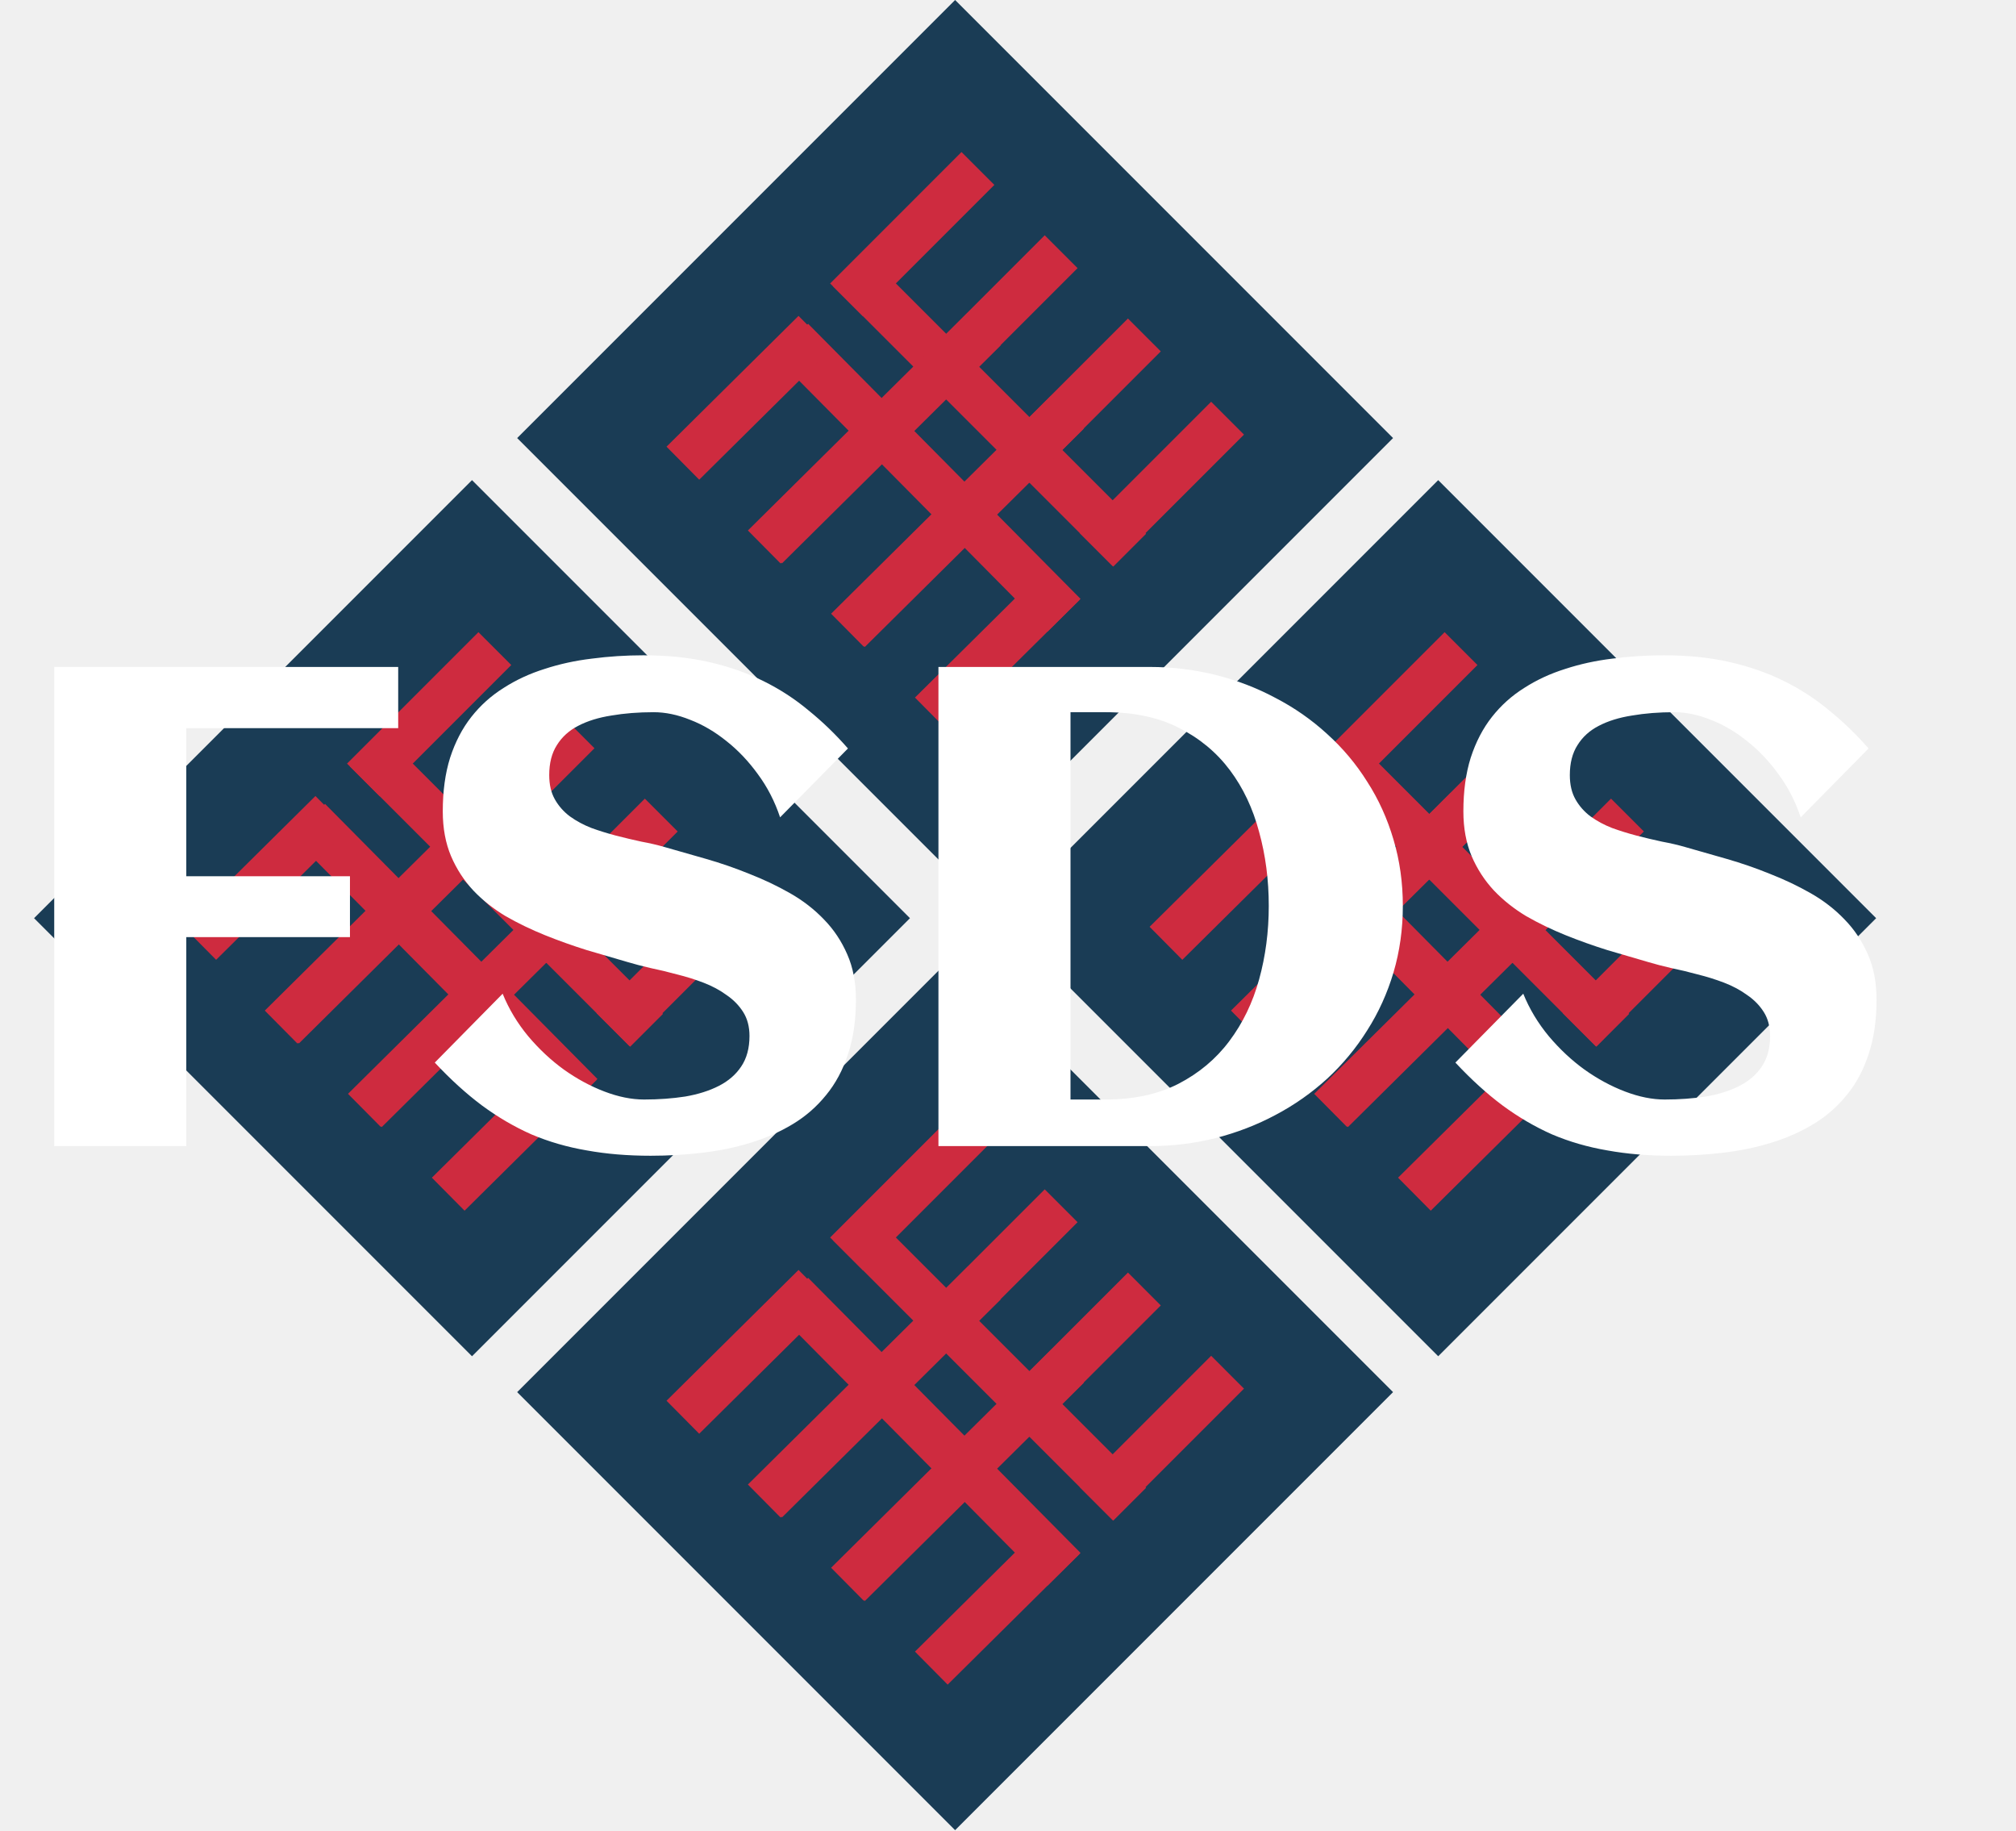
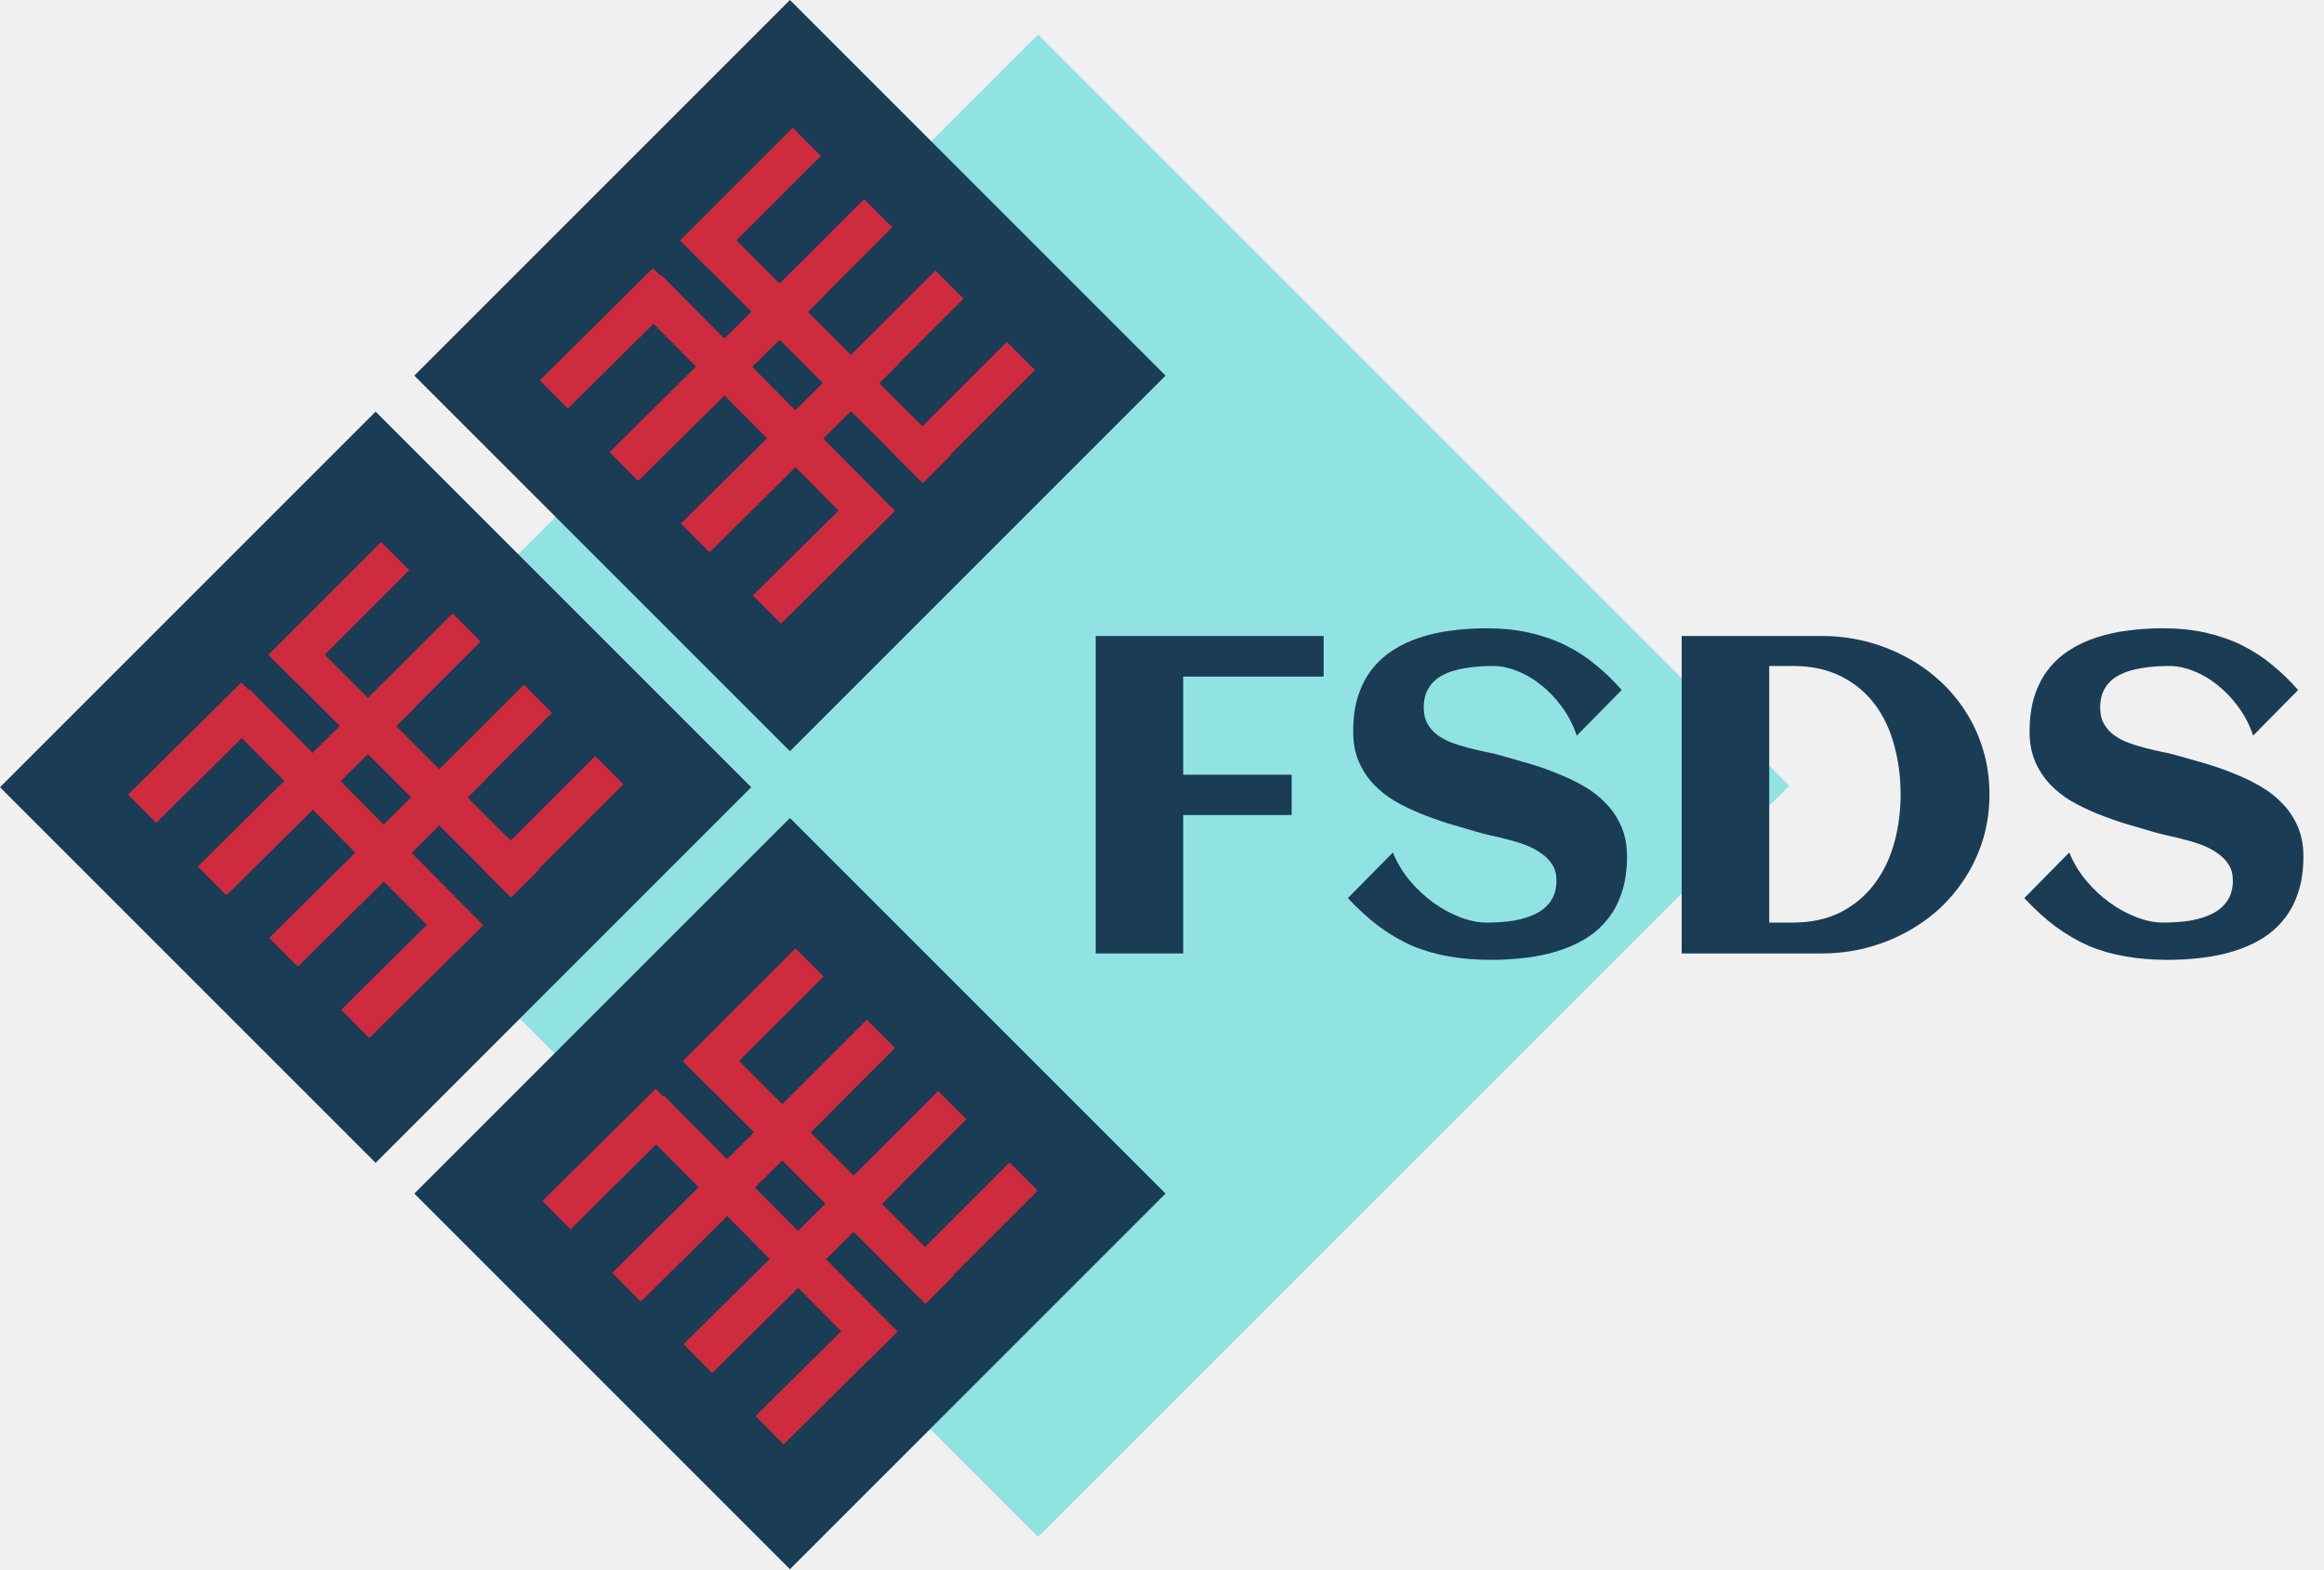
- <svg xmlns="http://www.w3.org/2000/svg" width="651" height="591" viewBox="0 0 651 591" fill="none">
-   <rect x="11" y="296.422" width="200" height="200" transform="rotate(-45 11 296.422)" fill="#1A3C55" />
-   <rect x="123.585" y="236.796" width="128" height="15" transform="rotate(45 123.585 236.796)" fill="#CE2B3F" />
-   <rect x="112.065" y="246.513" width="60" height="15" transform="rotate(-45 112.065 246.513)" fill="#CE2B3F" />
-   <rect x="138.935" y="273.383" width="60" height="15" transform="rotate(-45 138.935 273.383)" fill="#CE2B3F" />
-   <path d="M165.805 300.253L208.231 257.826L218.838 268.433L176.411 310.859L165.805 300.253Z" fill="#CE2B3F" />
-   <path d="M192.675 327.123L235.101 284.696L245.708 295.303L203.281 337.729L192.675 327.123Z" fill="#CE2B3F" />
-   <path d="M182.27 358.888L94.302 270.082L104.959 259.525L192.926 348.332L182.27 358.888Z" fill="#CE2B3F" />
-   <rect x="192.641" y="348.628" width="60" height="15" transform="rotate(135.272 192.641 348.628)" fill="#CE2B3F" />
-   <rect x="165.899" y="321.63" width="60" height="15" transform="rotate(135.272 165.899 321.63)" fill="#CE2B3F" />
-   <path d="M139.157 294.633L96.53 336.858L85.974 326.201L128.601 283.976L139.157 294.633Z" fill="#CE2B3F" />
-   <path d="M112.415 267.636L69.787 309.86L59.231 299.203L101.859 256.979L112.415 267.636Z" fill="#CE2B3F" />
-   <rect x="167.109" y="266.536" width="100" height="15" transform="rotate(135.272 167.109 266.536)" fill="#CE2B3F" />
-   <path d="M193.979 293.406L122.933 363.781L112.377 353.124L183.423 282.749L193.979 293.406Z" fill="#CE2B3F" />
-   <rect x="323" y="296.422" width="200" height="200" transform="rotate(-45 323 296.422)" fill="#1A3C55" />
-   <rect x="435.585" y="236.796" width="128" height="15" transform="rotate(45 435.585 236.796)" fill="#CE2B3F" />
-   <rect x="424.065" y="246.513" width="60" height="15" transform="rotate(-45 424.065 246.513)" fill="#CE2B3F" />
-   <rect x="450.935" y="273.383" width="60" height="15" transform="rotate(-45 450.935 273.383)" fill="#CE2B3F" />
-   <path d="M477.805 300.253L520.231 257.826L530.838 268.433L488.411 310.859L477.805 300.253Z" fill="#CE2B3F" />
-   <path d="M504.675 327.123L547.101 284.696L557.708 295.303L515.281 337.729L504.675 327.123Z" fill="#CE2B3F" />
-   <path d="M494.27 358.888L406.302 270.082L416.959 259.525L504.927 348.332L494.27 358.888Z" fill="#CE2B3F" />
-   <rect x="504.641" y="348.628" width="60" height="15" transform="rotate(135.272 504.641 348.628)" fill="#CE2B3F" />
-   <rect x="477.899" y="321.63" width="60" height="15" transform="rotate(135.272 477.899 321.63)" fill="#CE2B3F" />
-   <path d="M451.157 294.633L408.53 336.858L397.974 326.201L440.601 283.976L451.157 294.633Z" fill="#CE2B3F" />
-   <path d="M424.415 267.636L381.787 309.86L371.231 299.203L413.859 256.979L424.415 267.636Z" fill="#CE2B3F" />
-   <rect x="479.109" y="266.536" width="100" height="15" transform="rotate(135.272 479.109 266.536)" fill="#CE2B3F" />
-   <path d="M505.979 293.406L434.933 363.781L424.377 353.124L495.423 282.749L505.979 293.406Z" fill="#CE2B3F" />
-   <rect x="167" y="449.422" width="200" height="200" transform="rotate(-45 167 449.422)" fill="#1A3C55" />
-   <rect x="279.585" y="389.796" width="128" height="15" transform="rotate(45 279.585 389.796)" fill="#CE2B3F" />
-   <rect x="268.065" y="399.513" width="60" height="15" transform="rotate(-45 268.065 399.513)" fill="#CE2B3F" />
-   <rect x="294.935" y="426.383" width="60" height="15" transform="rotate(-45 294.935 426.383)" fill="#CE2B3F" />
-   <path d="M321.805 453.253L364.231 410.826L374.838 421.433L332.411 463.859L321.805 453.253Z" fill="#CE2B3F" />
-   <path d="M348.675 480.123L391.101 437.696L401.708 448.303L359.281 490.729L348.675 480.123Z" fill="#CE2B3F" />
-   <path d="M338.27 511.888L250.302 423.082L260.959 412.525L348.926 501.332L338.27 511.888Z" fill="#CE2B3F" />
-   <rect x="348.641" y="501.628" width="60" height="15" transform="rotate(135.272 348.641 501.628)" fill="#CE2B3F" />
-   <rect x="321.899" y="474.63" width="60" height="15" transform="rotate(135.272 321.899 474.63)" fill="#CE2B3F" />
-   <path d="M295.157 447.633L252.53 489.858L241.974 479.201L284.601 436.976L295.157 447.633Z" fill="#CE2B3F" />
-   <path d="M268.415 420.636L225.787 462.86L215.231 452.203L257.859 409.979L268.415 420.636Z" fill="#CE2B3F" />
-   <rect x="323.109" y="419.536" width="100" height="15" transform="rotate(135.272 323.109 419.536)" fill="#CE2B3F" />
-   <path d="M349.979 446.406L278.933 516.781L268.377 506.124L339.423 435.749L349.979 446.406Z" fill="#CE2B3F" />
-   <rect x="167" y="141.422" width="200" height="200" transform="rotate(-45 167 141.422)" fill="#1A3C55" />
-   <rect x="279.585" y="81.796" width="128" height="15" transform="rotate(45 279.585 81.796)" fill="#CE2B3F" />
-   <rect x="268.065" y="91.513" width="60" height="15" transform="rotate(-45 268.065 91.5126)" fill="#CE2B3F" />
-   <rect x="294.935" y="118.383" width="60" height="15" transform="rotate(-45 294.935 118.383)" fill="#CE2B3F" />
-   <path d="M321.805 145.253L364.231 102.826L374.838 113.433L332.411 155.859L321.805 145.253Z" fill="#CE2B3F" />
-   <path d="M348.675 172.123L391.101 129.696L401.708 140.303L359.281 182.729L348.675 172.123Z" fill="#CE2B3F" />
-   <path d="M338.27 203.888L250.302 115.082L260.959 104.525L348.926 193.332L338.27 203.888Z" fill="#CE2B3F" />
-   <rect x="348.641" y="193.628" width="60" height="15" transform="rotate(135.272 348.641 193.628)" fill="#CE2B3F" />
-   <rect x="321.899" y="166.63" width="60" height="15" transform="rotate(135.272 321.899 166.63)" fill="#CE2B3F" />
-   <path d="M295.157 139.633L252.53 181.858L241.974 171.201L284.601 128.976L295.157 139.633Z" fill="#CE2B3F" />
-   <path d="M268.415 112.636L225.787 154.86L215.231 144.203L257.859 101.979L268.415 112.636Z" fill="#CE2B3F" />
-   <rect x="323.109" y="111.536" width="100" height="15" transform="rotate(135.272 323.109 111.536)" fill="#CE2B3F" />
-   <path d="M349.979 138.406L278.933 208.781L268.377 198.124L339.423 127.749L349.979 138.406Z" fill="#CE2B3F" />
-   <path d="M60.156 370H17.51V215.312H128.584V235.078H60.156V282.881H113.008V302.539H60.156V370ZM276.396 322.734C276.396 329.395 275.537 335.267 273.818 340.352C272.171 345.436 269.808 349.84 266.729 353.564C263.721 357.288 260.14 360.404 255.986 362.91C251.833 365.417 247.285 367.422 242.344 368.926C237.474 370.43 232.282 371.504 226.768 372.148C221.325 372.793 215.775 373.115 210.117 373.115C202.669 373.115 195.794 372.542 189.492 371.396C183.19 370.322 177.246 368.604 171.66 366.24C166.146 363.805 160.811 360.69 155.654 356.895C150.57 353.099 145.485 348.48 140.4 343.037L162.314 320.801C164.32 325.742 167.077 330.326 170.586 334.551C174.095 338.704 177.926 342.285 182.08 345.293C186.305 348.301 190.674 350.664 195.186 352.383C199.697 354.102 203.958 354.961 207.969 354.961C212.695 354.961 217.135 354.639 221.289 353.994C225.443 353.278 229.059 352.132 232.139 350.557C235.218 348.981 237.617 346.904 239.336 344.326C241.126 341.676 242.021 338.382 242.021 334.443C242.021 331.436 241.341 328.857 239.98 326.709C238.62 324.561 236.829 322.734 234.609 321.23C232.461 319.655 229.99 318.33 227.197 317.256C224.404 316.182 221.54 315.286 218.604 314.57C215.739 313.783 212.91 313.102 210.117 312.529C207.324 311.885 204.854 311.24 202.705 310.596C198.48 309.378 194.076 308.089 189.492 306.729C184.909 305.296 180.397 303.685 175.957 301.895C171.517 300.104 167.292 298.063 163.281 295.771C159.342 293.408 155.869 290.651 152.861 287.5C149.854 284.277 147.454 280.589 145.664 276.436C143.874 272.21 142.979 267.376 142.979 261.934C142.979 255.417 143.766 249.652 145.342 244.639C146.989 239.554 149.281 235.15 152.217 231.426C155.153 227.702 158.626 224.587 162.637 222.08C166.647 219.502 171.051 217.461 175.85 215.957C180.648 214.382 185.732 213.271 191.104 212.627C196.546 211.911 202.096 211.553 207.754 211.553C215.488 211.553 222.507 212.269 228.809 213.701C235.182 215.133 241.055 217.174 246.426 219.824C251.797 222.474 256.702 225.661 261.143 229.385C265.654 233.037 269.88 237.119 273.818 241.631L251.904 263.867C250.186 258.711 247.786 254.056 244.707 249.902C241.699 245.749 238.333 242.204 234.609 239.268C230.885 236.26 226.982 233.968 222.9 232.393C218.818 230.745 214.88 229.922 211.084 229.922C206.143 229.922 201.595 230.28 197.441 230.996C193.288 231.641 189.707 232.751 186.699 234.326C183.763 235.83 181.471 237.907 179.824 240.557C178.177 243.135 177.354 246.357 177.354 250.225C177.354 253.304 177.962 255.918 179.18 258.066C180.397 260.215 182.008 262.041 184.014 263.545C186.09 265.049 188.418 266.302 190.996 267.305C193.574 268.236 196.224 269.059 198.945 269.775C201.738 270.492 204.46 271.136 207.109 271.709C209.831 272.21 212.301 272.783 214.521 273.428C218.818 274.645 223.33 275.934 228.057 277.295C232.783 278.656 237.438 280.267 242.021 282.129C246.605 283.919 250.973 285.996 255.127 288.359C259.281 290.723 262.933 293.551 266.084 296.846C269.235 300.068 271.742 303.828 273.604 308.125C275.465 312.35 276.396 317.22 276.396 322.734ZM452.998 292.441C452.998 299.961 451.995 307.122 449.99 313.926C447.985 320.658 445.156 326.888 441.504 332.617C437.923 338.346 433.626 343.538 428.613 348.193C423.6 352.777 418.05 356.68 411.963 359.902C405.947 363.125 399.466 365.632 392.52 367.422C385.645 369.141 378.555 370 371.25 370H303.037V215.312H371.25C378.555 215.312 385.645 216.172 392.52 217.891C399.395 219.609 405.84 222.08 411.855 225.303C417.943 228.454 423.493 232.321 428.506 236.904C433.59 241.488 437.923 246.644 441.504 252.373C445.156 258.031 447.985 264.261 449.99 271.064C451.995 277.796 452.998 284.922 452.998 292.441ZM409.707 292.441C409.707 284.062 408.669 276.113 406.592 268.594C404.587 261.003 401.436 254.342 397.139 248.613C392.842 242.884 387.363 238.337 380.703 234.971C374.115 231.605 366.201 229.922 356.963 229.922H345.684V354.961H356.963C366.058 354.961 373.9 353.278 380.488 349.912C387.148 346.475 392.627 341.891 396.924 336.162C401.292 330.361 404.515 323.701 406.592 316.182C408.669 308.662 409.707 300.749 409.707 292.441ZM605.967 322.734C605.967 329.395 605.107 335.267 603.389 340.352C601.742 345.436 599.378 349.84 596.299 353.564C593.291 357.288 589.71 360.404 585.557 362.91C581.403 365.417 576.855 367.422 571.914 368.926C567.044 370.43 561.852 371.504 556.338 372.148C550.895 372.793 545.345 373.115 539.688 373.115C532.24 373.115 525.365 372.542 519.062 371.396C512.76 370.322 506.816 368.604 501.23 366.24C495.716 363.805 490.381 360.69 485.225 356.895C480.14 353.099 475.055 348.48 469.971 343.037L491.885 320.801C493.89 325.742 496.647 330.326 500.156 334.551C503.665 338.704 507.497 342.285 511.65 345.293C515.876 348.301 520.244 350.664 524.756 352.383C529.268 354.102 533.529 354.961 537.539 354.961C542.266 354.961 546.706 354.639 550.859 353.994C555.013 353.278 558.63 352.132 561.709 350.557C564.788 348.981 567.188 346.904 568.906 344.326C570.697 341.676 571.592 338.382 571.592 334.443C571.592 331.436 570.911 328.857 569.551 326.709C568.19 324.561 566.4 322.734 564.18 321.23C562.031 319.655 559.561 318.33 556.768 317.256C553.975 316.182 551.11 315.286 548.174 314.57C545.309 313.783 542.48 313.102 539.688 312.529C536.895 311.885 534.424 311.24 532.275 310.596C528.05 309.378 523.646 308.089 519.062 306.729C514.479 305.296 509.967 303.685 505.527 301.895C501.087 300.104 496.862 298.063 492.852 295.771C488.913 293.408 485.439 290.651 482.432 287.5C479.424 284.277 477.025 280.589 475.234 276.436C473.444 272.21 472.549 267.376 472.549 261.934C472.549 255.417 473.337 249.652 474.912 244.639C476.559 239.554 478.851 235.15 481.787 231.426C484.723 227.702 488.197 224.587 492.207 222.08C496.217 219.502 500.622 217.461 505.42 215.957C510.218 214.382 515.303 213.271 520.674 212.627C526.117 211.911 531.667 211.553 537.324 211.553C545.059 211.553 552.077 212.269 558.379 213.701C564.753 215.133 570.625 217.174 575.996 219.824C581.367 222.474 586.273 225.661 590.713 229.385C595.225 233.037 599.45 237.119 603.389 241.631L581.475 263.867C579.756 258.711 577.357 254.056 574.277 249.902C571.27 245.749 567.904 242.204 564.18 239.268C560.456 236.26 556.553 233.968 552.471 232.393C548.389 230.745 544.45 229.922 540.654 229.922C535.713 229.922 531.165 230.28 527.012 230.996C522.858 231.641 519.277 232.751 516.27 234.326C513.333 235.83 511.042 237.907 509.395 240.557C507.747 243.135 506.924 246.357 506.924 250.225C506.924 253.304 507.533 255.918 508.75 258.066C509.967 260.215 511.579 262.041 513.584 263.545C515.661 265.049 517.988 266.302 520.566 267.305C523.145 268.236 525.794 269.059 528.516 269.775C531.309 270.492 534.03 271.136 536.68 271.709C539.401 272.21 541.872 272.783 544.092 273.428C548.389 274.645 552.9 275.934 557.627 277.295C562.354 278.656 567.008 280.267 571.592 282.129C576.175 283.919 580.544 285.996 584.697 288.359C588.851 290.723 592.503 293.551 595.654 296.846C598.805 300.068 601.312 303.828 603.174 308.125C605.036 312.35 605.967 317.22 605.967 322.734Z" fill="white" />
+ <svg xmlns="http://www.w3.org/2000/svg" width="875" height="591" viewBox="0 0 875 591" fill="none">
+   <path d="M390.843 13L108 295.843L390.843 578.685L673.685 295.843L390.843 13Z" fill="#91E3E3" />
+   <path d="M297.421 3.29018e-05L156 141.421L297.421 282.843L438.843 141.421L297.421 3.29018e-05Z" fill="#1A3C55" />
+   <path d="M358.095 171.306L267.585 80.796L256.978 91.403L347.488 181.912L358.095 171.306Z" fill="#CE2B3F" />
+   <path d="M298.491 48.086L256.065 90.513L266.672 101.119L309.098 58.693L298.491 48.086Z" fill="#CE2B3F" />
+   <path d="M325.361 74.957L282.935 117.383L293.542 127.99L335.968 85.563L325.361 74.957Z" fill="#CE2B3F" />
+   <path d="M309.805 144.253L352.231 101.826L362.838 112.433L320.411 154.859L309.805 144.253Z" fill="#CE2B3F" />
+   <path d="M336.675 171.123L379.101 128.696L389.708 139.303L347.281 181.729L336.675 171.123Z" fill="#CE2B3F" />
+   <path d="M326.27 202.888L238.302 114.082L248.959 103.525L336.926 192.332L326.27 202.888Z" fill="#CE2B3F" />
+   <path d="M294.014 234.852L336.641 192.628L326.085 181.971L283.458 224.196L294.014 234.852Z" fill="#CE2B3F" />
+   <path d="M267.272 207.855L309.899 165.63L299.343 154.973L256.716 197.198L267.272 207.855Z" fill="#CE2B3F" />
+   <path d="M283.157 138.633L240.53 180.858L229.974 170.201L272.601 127.976L283.157 138.633Z" fill="#CE2B3F" />
+   <path d="M256.415 111.636L213.787 153.86L203.231 143.203L245.859 100.979L256.415 111.636Z" fill="#CE2B3F" />
+   <path d="M240.063 180.91L311.109 110.536L300.553 99.879L229.507 170.253L240.063 180.91Z" fill="#CE2B3F" />
+   <path d="M337.979 137.406L266.933 207.781L256.377 197.124L327.423 126.749L337.979 137.406Z" fill="#CE2B3F" />
+   <path d="M141.421 155.001L0 296.422L141.421 437.843L282.843 296.422L141.421 155.001Z" fill="#1A3C55" />
+   <path d="M203.095 327.306L112.585 236.796L101.978 247.403L192.488 337.912L203.095 327.306Z" fill="#CE2B3F" />
+   <path d="M143.491 204.087L101.065 246.513L111.672 257.12L154.098 214.693L143.491 204.087Z" fill="#CE2B3F" />
+   <path d="M170.361 230.957L127.935 273.383L138.542 283.99L180.968 241.563L170.361 230.957Z" fill="#CE2B3F" />
+   <path d="M154.805 300.253L197.231 257.826L207.838 268.433L165.411 310.859L154.805 300.253Z" fill="#CE2B3F" />
+   <path d="M181.675 327.123L224.101 284.696L234.708 295.303L192.281 337.729L181.675 327.123Z" fill="#CE2B3F" />
+   <path d="M171.27 358.888L83.302 270.082L93.959 259.525L181.926 348.332L171.27 358.888Z" fill="#CE2B3F" />
+   <path d="M139.014 390.853L181.641 348.628L171.085 337.971L128.458 380.196L139.014 390.853Z" fill="#CE2B3F" />
+   <path d="M112.272 363.854L154.899 321.63L144.343 310.973L101.716 353.198L112.272 363.854Z" fill="#CE2B3F" />
+   <path d="M128.157 294.633L85.53 336.858L74.974 326.201L117.601 283.976L128.157 294.633Z" fill="#CE2B3F" />
+   <path d="M101.415 267.636L58.787 309.86L48.231 299.203L90.859 256.979L101.415 267.636Z" fill="#CE2B3F" />
+   <path d="M85.063 336.91L156.109 266.536L145.553 255.879L74.507 326.253L85.063 336.91Z" fill="#CE2B3F" />
+   <path d="M182.979 293.406L111.933 363.781L101.377 353.124L172.423 282.749L182.979 293.406Z" fill="#CE2B3F" />
+   <path d="M297.421 308.001L156 449.422L297.421 590.843L438.843 449.422L297.421 308.001Z" fill="#1A3C55" />
+   <path d="M359.095 480.306L268.585 389.796L257.978 400.403L348.488 490.912L359.095 480.306Z" fill="#CE2B3F" />
+   <path d="M299.491 357.087L257.065 399.513L267.672 410.12L310.098 367.693L299.491 357.087Z" fill="#CE2B3F" />
+   <path d="M326.361 383.957L283.935 426.383L294.542 436.99L336.968 394.563L326.361 383.957Z" fill="#CE2B3F" />
+   <path d="M310.805 453.253L353.231 410.826L363.838 421.433L321.411 463.859L310.805 453.253Z" fill="#CE2B3F" />
+   <path d="M337.675 480.123L380.101 437.696L390.708 448.303L348.281 490.729L337.675 480.123Z" fill="#CE2B3F" />
+   <path d="M327.27 511.888L239.302 423.082L249.959 412.525L337.926 501.332L327.27 511.888Z" fill="#CE2B3F" />
+   <path d="M295.014 543.852L337.641 501.628L327.085 490.971L284.458 533.196L295.014 543.852Z" fill="#CE2B3F" />
+   <path d="M268.272 516.854L310.899 474.63L300.343 463.973L257.716 506.198L268.272 516.854Z" fill="#CE2B3F" />
+   <path d="M284.157 447.633L241.53 489.858L230.974 479.201L273.601 436.976L284.157 447.633Z" fill="#CE2B3F" />
+   <path d="M257.415 420.636L214.787 462.86L204.231 452.203L246.859 409.979L257.415 420.636Z" fill="#CE2B3F" />
+   <path d="M241.063 489.91L312.109 419.536L301.553 408.879L230.507 479.253L241.063 489.91Z" fill="#CE2B3F" />
+   <path d="M338.979 446.406L267.933 516.781L257.377 506.124L328.423 435.749L338.979 446.406Z" fill="#CE2B3F" />
+   <path d="M445.484 359H412.53V239.469H498.36V254.742H445.484V291.681H486.324V306.871H445.484V359ZM612.579 322.477C612.579 327.623 611.915 332.161 610.587 336.09C609.314 340.019 607.488 343.422 605.108 346.3C602.784 349.177 600.017 351.585 596.808 353.521C593.598 355.458 590.084 357.008 586.266 358.17C582.503 359.332 578.491 360.162 574.229 360.66C570.024 361.158 565.735 361.407 561.363 361.407C555.608 361.407 550.296 360.965 545.426 360.079C540.556 359.249 535.963 357.921 531.646 356.095C527.385 354.213 523.263 351.806 519.278 348.873C515.349 345.94 511.42 342.371 507.491 338.165L524.425 320.982C525.974 324.801 528.105 328.342 530.816 331.607C533.528 334.817 536.489 337.584 539.698 339.908C542.963 342.232 546.339 344.059 549.825 345.387C553.312 346.715 556.604 347.379 559.703 347.379C563.355 347.379 566.786 347.13 569.996 346.632C573.206 346.078 576 345.193 578.38 343.976C580.759 342.758 582.613 341.153 583.941 339.161C585.325 337.114 586.017 334.568 586.017 331.524C586.017 329.2 585.491 327.208 584.439 325.548C583.388 323.888 582.005 322.477 580.289 321.314C578.629 320.097 576.72 319.073 574.562 318.243C572.403 317.413 570.19 316.721 567.921 316.168C565.707 315.559 563.521 315.034 561.363 314.591C559.205 314.093 557.296 313.595 555.636 313.097C552.371 312.156 548.967 311.16 545.426 310.108C541.884 309.002 538.398 307.757 534.967 306.373C531.536 304.99 528.271 303.412 525.172 301.642C522.128 299.815 519.444 297.685 517.12 295.25C514.796 292.76 512.942 289.91 511.559 286.7C510.175 283.435 509.483 279.7 509.483 275.494C509.483 270.458 510.092 266.004 511.31 262.13C512.582 258.201 514.353 254.798 516.622 251.92C518.891 249.042 521.575 246.635 524.674 244.698C527.773 242.706 531.176 241.129 534.884 239.967C538.591 238.749 542.521 237.892 546.671 237.394C550.877 236.84 555.165 236.563 559.537 236.563C565.514 236.563 570.937 237.117 575.807 238.224C580.732 239.33 585.27 240.908 589.42 242.955C593.57 245.003 597.361 247.465 600.792 250.343C604.278 253.165 607.543 256.319 610.587 259.806L593.653 276.988C592.325 273.004 590.471 269.407 588.092 266.197C585.768 262.988 583.167 260.248 580.289 257.979C577.411 255.655 574.396 253.884 571.241 252.667C568.087 251.394 565.043 250.758 562.11 250.758C558.292 250.758 554.778 251.035 551.568 251.588C548.359 252.086 545.592 252.944 543.268 254.161C540.999 255.323 539.228 256.928 537.955 258.976C536.682 260.968 536.046 263.458 536.046 266.446C536.046 268.826 536.516 270.846 537.457 272.506C538.398 274.166 539.643 275.577 541.192 276.739C542.797 277.901 544.596 278.87 546.588 279.645C548.58 280.364 550.628 281 552.73 281.554C554.889 282.107 556.992 282.605 559.039 283.048C561.142 283.435 563.051 283.878 564.767 284.376C568.087 285.317 571.573 286.313 575.226 287.364C578.878 288.416 582.475 289.661 586.017 291.1C589.558 292.483 592.934 294.088 596.144 295.914C599.353 297.74 602.175 299.926 604.61 302.472C607.045 304.962 608.982 307.867 610.421 311.188C611.86 314.452 612.579 318.215 612.579 322.477ZM749.044 299.068C749.044 304.879 748.269 310.413 746.72 315.67C745.17 320.872 742.984 325.686 740.162 330.113C737.395 334.54 734.075 338.552 730.201 342.149C726.327 345.691 722.039 348.707 717.335 351.197C712.687 353.688 707.678 355.624 702.311 357.008C696.998 358.336 691.52 359 685.875 359H633.165V239.469H685.875C691.52 239.469 696.998 240.133 702.311 241.461C707.623 242.789 712.604 244.698 717.252 247.188C721.956 249.623 726.244 252.612 730.118 256.153C734.047 259.695 737.395 263.679 740.162 268.106C742.984 272.478 745.17 277.293 746.72 282.55C748.269 287.752 749.044 293.258 749.044 299.068ZM715.592 299.068C715.592 292.594 714.789 286.451 713.185 280.641C711.635 274.775 709.2 269.628 705.88 265.201C702.56 260.774 698.326 257.26 693.18 254.659C688.089 252.058 681.974 250.758 674.835 250.758H666.119V347.379H674.835C681.863 347.379 687.923 346.078 693.014 343.478C698.16 340.821 702.394 337.28 705.714 332.853C709.09 328.37 711.58 323.224 713.185 317.413C714.789 311.603 715.592 305.488 715.592 299.068ZM867.247 322.477C867.247 327.623 866.583 332.161 865.255 336.09C863.982 340.019 862.156 343.422 859.776 346.3C857.452 349.177 854.685 351.585 851.476 353.521C848.266 355.458 844.752 357.008 840.934 358.17C837.171 359.332 833.159 360.162 828.897 360.66C824.692 361.158 820.403 361.407 816.031 361.407C810.276 361.407 804.964 360.965 800.094 360.079C795.224 359.249 790.631 357.921 786.314 356.095C782.053 354.213 777.931 351.806 773.946 348.873C770.017 345.94 766.088 342.371 762.159 338.165L779.093 320.982C780.642 324.801 782.773 328.342 785.484 331.607C788.196 334.817 791.157 337.584 794.366 339.908C797.631 342.232 801.007 344.059 804.493 345.387C807.979 346.715 811.272 347.379 814.371 347.379C818.023 347.379 821.454 347.13 824.664 346.632C827.874 346.078 830.668 345.193 833.048 343.976C835.427 342.758 837.281 341.153 838.609 339.161C839.993 337.114 840.685 334.568 840.685 331.524C840.685 329.2 840.159 327.208 839.107 325.548C838.056 323.888 836.673 322.477 834.957 321.314C833.297 320.097 831.388 319.073 829.229 318.243C827.071 317.413 824.858 316.721 822.589 316.168C820.375 315.559 818.189 315.034 816.031 314.591C813.873 314.093 811.964 313.595 810.304 313.097C807.039 312.156 803.635 311.16 800.094 310.108C796.552 309.002 793.066 307.757 789.635 306.373C786.204 304.99 782.939 303.412 779.84 301.642C776.796 299.815 774.112 297.685 771.788 295.25C769.464 292.76 767.61 289.91 766.227 286.7C764.843 283.435 764.151 279.7 764.151 275.494C764.151 270.458 764.76 266.004 765.978 262.13C767.25 258.201 769.021 254.798 771.29 251.92C773.559 249.042 776.243 246.635 779.342 244.698C782.441 242.706 785.844 241.129 789.552 239.967C793.259 238.749 797.188 237.892 801.339 237.394C805.545 236.84 809.833 236.563 814.205 236.563C820.182 236.563 825.605 237.117 830.475 238.224C835.4 239.33 839.938 240.908 844.088 242.955C848.238 245.003 852.029 247.465 855.46 250.343C858.946 253.165 862.211 256.319 865.255 259.806L848.321 276.988C846.993 273.004 845.139 269.407 842.76 266.197C840.436 262.988 837.835 260.248 834.957 257.979C832.079 255.655 829.063 253.884 825.909 252.667C822.755 251.394 819.711 250.758 816.778 250.758C812.96 250.758 809.446 251.035 806.236 251.588C803.027 252.086 800.26 252.944 797.936 254.161C795.667 255.323 793.896 256.928 792.623 258.976C791.35 260.968 790.714 263.458 790.714 266.446C790.714 268.826 791.184 270.846 792.125 272.506C793.066 274.166 794.311 275.577 795.86 276.739C797.465 277.901 799.264 278.87 801.256 279.645C803.248 280.364 805.296 281 807.398 281.554C809.557 282.107 811.66 282.605 813.707 283.048C815.81 283.435 817.719 283.878 819.435 284.376C822.755 285.317 826.241 286.313 829.894 287.364C833.546 288.416 837.143 289.661 840.685 291.1C844.226 292.483 847.602 294.088 850.812 295.914C854.021 297.74 856.843 299.926 859.278 302.472C861.713 304.962 863.65 307.867 865.089 311.188C866.528 314.452 867.247 318.215 867.247 322.477Z" fill="#1A3C55" />
</svg>
